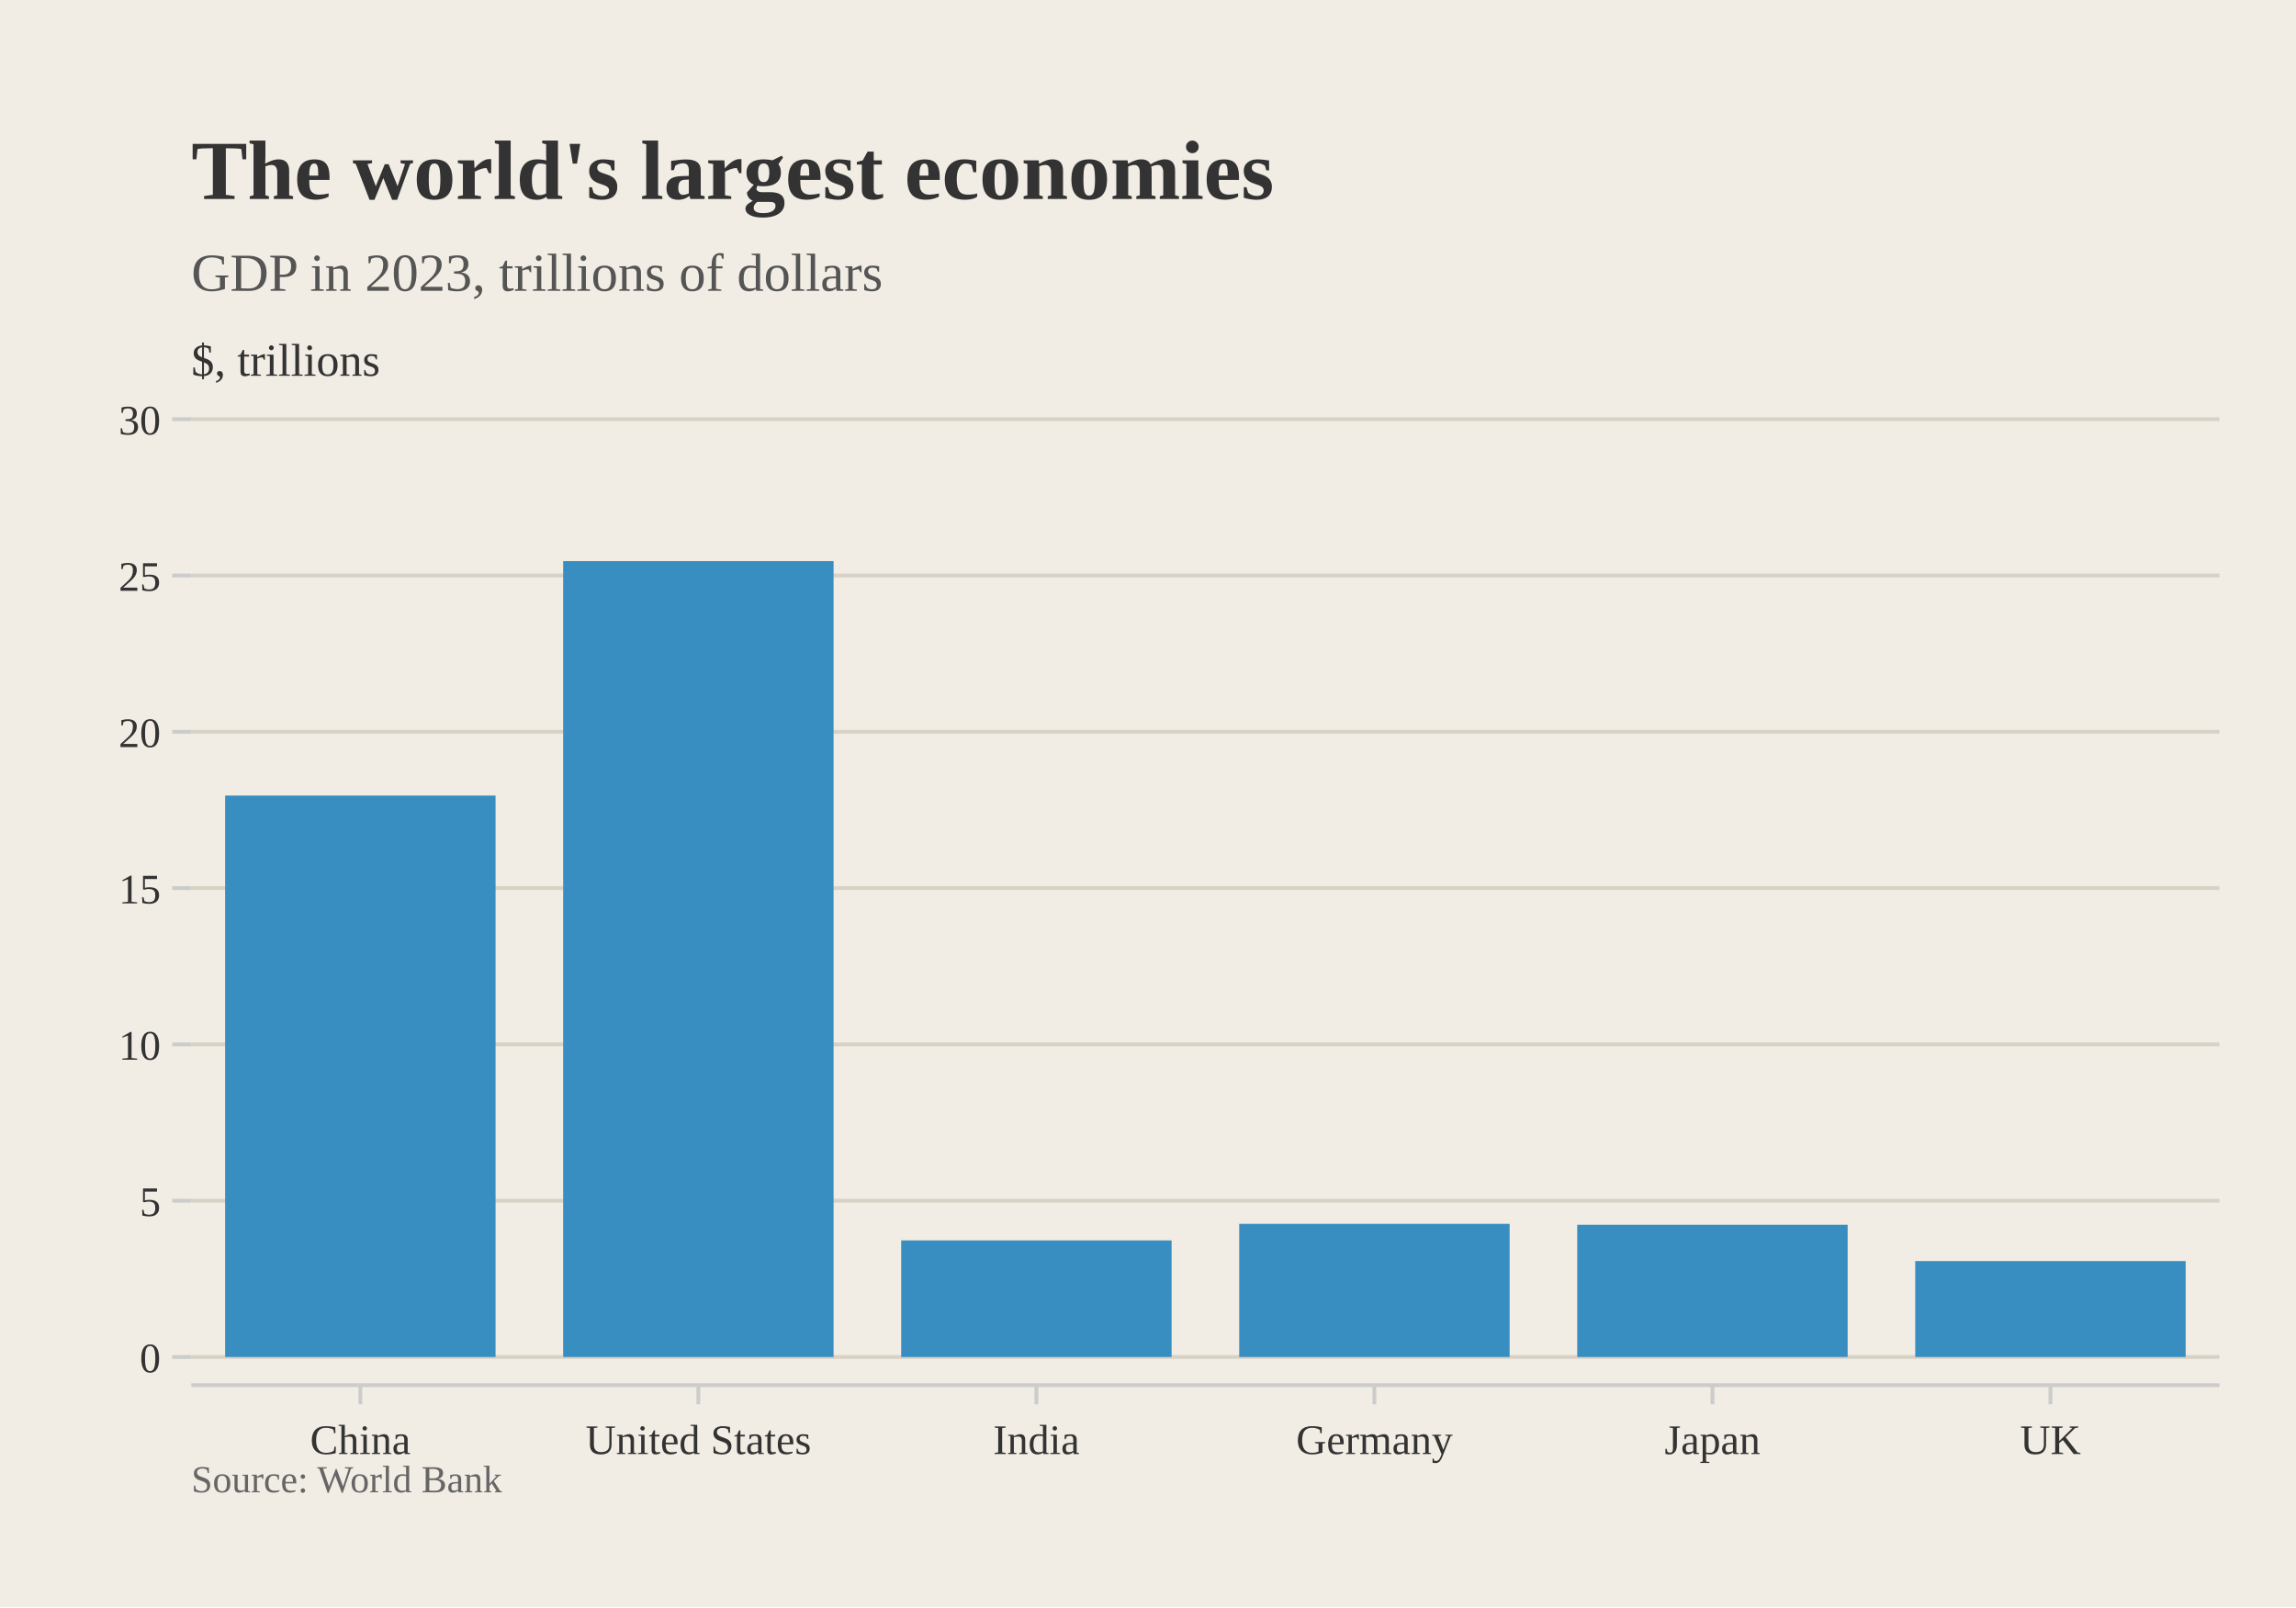
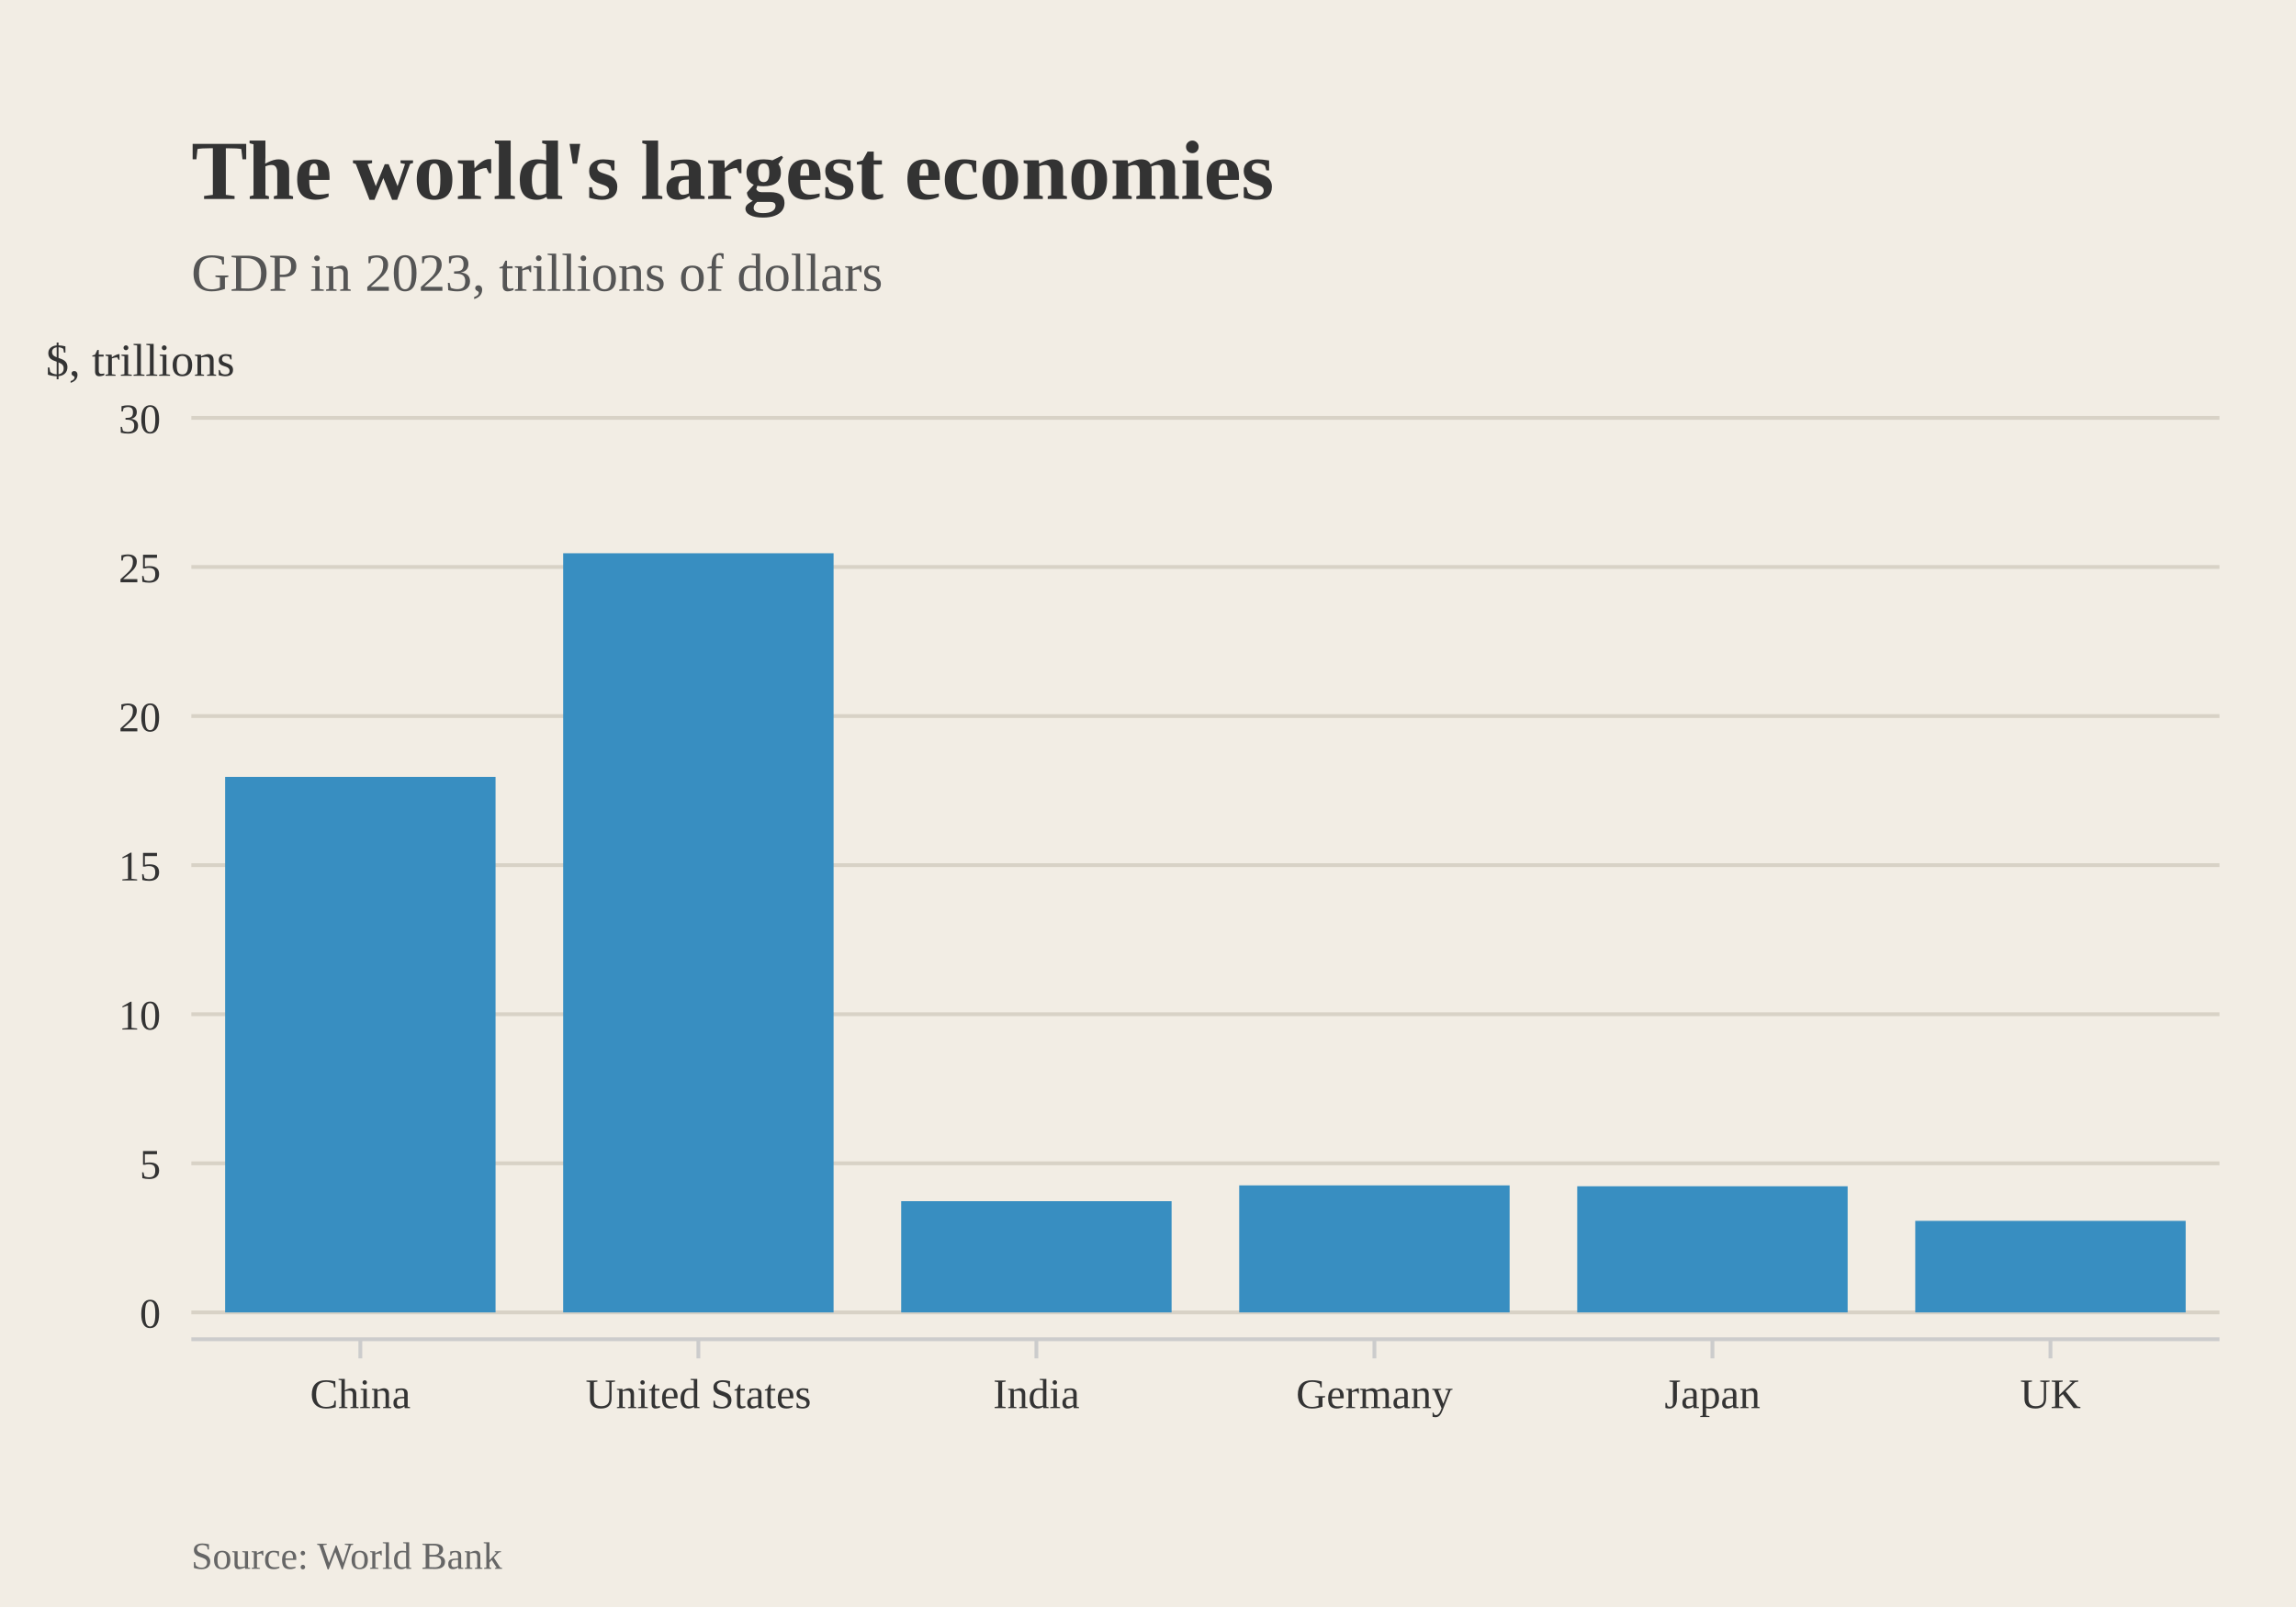
<svg xmlns="http://www.w3.org/2000/svg" width="600" height="420" viewBox="0 0 600.0 420.0">
  <defs>
    <clipPath id="plot-clip">
-       <rect x="50" y="102.2" width="530" height="259.8" />
+       <rect x="50" y="102.2" width="530" height="247.8" />
    </clipPath>
  </defs>
  <rect x="0" y="0" width="600" height="420" fill="#F2EDE4" />
-   <line x1="50" y1="354.647" x2="580" y2="354.647" stroke="#D8D2C6" stroke-width="1" />
-   <line x1="50" y1="313.798" x2="580" y2="313.798" stroke="#D8D2C6" stroke-width="1" />
-   <line x1="50" y1="272.949" x2="580" y2="272.949" stroke="#D8D2C6" stroke-width="1" />
-   <line x1="50" y1="232.1" x2="580" y2="232.1" stroke="#D8D2C6" stroke-width="1" />
-   <line x1="50" y1="191.251" x2="580" y2="191.251" stroke="#D8D2C6" stroke-width="1" />
-   <line x1="50" y1="150.402" x2="580" y2="150.402" stroke="#D8D2C6" stroke-width="1" />
-   <line x1="50" y1="109.553" x2="580" y2="109.553" stroke="#D8D2C6" stroke-width="1" />
-   <line x1="50" y1="362" x2="580" y2="362" stroke="#CCCCCC" stroke-width="1" />
+   <line x1="50" y1="342.987" x2="580" y2="342.987" stroke="#D8D2C6" stroke-width="1" />
+   <line x1="50" y1="304.025" x2="580" y2="304.025" stroke="#D8D2C6" stroke-width="1" />
+   <line x1="50" y1="265.062" x2="580" y2="265.062" stroke="#D8D2C6" stroke-width="1" />
+   <line x1="50" y1="226.1" x2="580" y2="226.1" stroke="#D8D2C6" stroke-width="1" />
+   <line x1="50" y1="187.138" x2="580" y2="187.138" stroke="#D8D2C6" stroke-width="1" />
+   <line x1="50" y1="148.175" x2="580" y2="148.175" stroke="#D8D2C6" stroke-width="1" />
+   <line x1="50" y1="109.213" x2="580" y2="109.213" stroke="#D8D2C6" stroke-width="1" />
+   <line x1="50" y1="350" x2="580" y2="350" stroke="#CCCCCC" stroke-width="1" />
  <g clip-path="url(#plot-clip)">
-     <rect x="58.833" y="207.917" width="70.667" height="146.73" fill="#388EC1" />
-     <rect x="147.167" y="146.644" width="70.667" height="208.003" fill="#388EC1" />
-     <rect x="235.5" y="324.174" width="70.667" height="30.473" fill="#388EC1" />
-     <rect x="323.833" y="319.844" width="70.667" height="34.803" fill="#388EC1" />
-     <rect x="412.167" y="320.089" width="70.667" height="34.558" fill="#388EC1" />
-     <rect x="500.5" y="329.566" width="70.667" height="25.081" fill="#388EC1" />
+     <rect x="58.833" y="203.034" width="70.667" height="139.952" fill="#388EC1" />
+     <rect x="147.167" y="144.591" width="70.667" height="198.396" fill="#388EC1" />
+     <rect x="235.5" y="313.921" width="70.667" height="29.066" fill="#388EC1" />
+     <rect x="323.833" y="309.791" width="70.667" height="33.196" fill="#388EC1" />
+     <rect x="412.167" y="310.025" width="70.667" height="32.962" fill="#388EC1" />
+     <rect x="500.5" y="319.064" width="70.667" height="23.923" fill="#388EC1" />
  </g>
-   <line x1="94.167" y1="362" x2="94.167" y2="367" stroke="#CCCCCC" stroke-width="1" />
-   <text x="94.167" y="380" font-family="Georgia, Times New Roman, serif" font-size="11" fill="#333333" text-anchor="middle">China</text>
-   <line x1="182.5" y1="362" x2="182.5" y2="367" stroke="#CCCCCC" stroke-width="1" />
-   <text x="182.5" y="380" font-family="Georgia, Times New Roman, serif" font-size="11" fill="#333333" text-anchor="middle">United States</text>
-   <line x1="270.833" y1="362" x2="270.833" y2="367" stroke="#CCCCCC" stroke-width="1" />
-   <text x="270.833" y="380" font-family="Georgia, Times New Roman, serif" font-size="11" fill="#333333" text-anchor="middle">India</text>
-   <line x1="359.167" y1="362" x2="359.167" y2="367" stroke="#CCCCCC" stroke-width="1" />
-   <text x="359.167" y="380" font-family="Georgia, Times New Roman, serif" font-size="11" fill="#333333" text-anchor="middle">Germany</text>
-   <line x1="447.5" y1="362" x2="447.5" y2="367" stroke="#CCCCCC" stroke-width="1" />
-   <text x="447.5" y="380" font-family="Georgia, Times New Roman, serif" font-size="11" fill="#333333" text-anchor="middle">Japan</text>
-   <line x1="535.833" y1="362" x2="535.833" y2="367" stroke="#CCCCCC" stroke-width="1" />
-   <text x="535.833" y="380" font-family="Georgia, Times New Roman, serif" font-size="11" fill="#333333" text-anchor="middle">UK</text>
-   <line x1="45" y1="354.647" x2="50" y2="354.647" stroke="#CCCCCC" stroke-width="1" />
-   <text x="42" y="358.647" font-family="Georgia, Times New Roman, serif" font-size="11" fill="#333333" text-anchor="end">0</text>
-   <line x1="45" y1="313.798" x2="50" y2="313.798" stroke="#CCCCCC" stroke-width="1" />
-   <text x="42" y="317.798" font-family="Georgia, Times New Roman, serif" font-size="11" fill="#333333" text-anchor="end">5</text>
-   <line x1="45" y1="272.949" x2="50" y2="272.949" stroke="#CCCCCC" stroke-width="1" />
-   <text x="42" y="276.949" font-family="Georgia, Times New Roman, serif" font-size="11" fill="#333333" text-anchor="end">10</text>
-   <line x1="45" y1="232.1" x2="50" y2="232.1" stroke="#CCCCCC" stroke-width="1" />
-   <text x="42" y="236.1" font-family="Georgia, Times New Roman, serif" font-size="11" fill="#333333" text-anchor="end">15</text>
-   <line x1="45" y1="191.251" x2="50" y2="191.251" stroke="#CCCCCC" stroke-width="1" />
-   <text x="42" y="195.251" font-family="Georgia, Times New Roman, serif" font-size="11" fill="#333333" text-anchor="end">20</text>
-   <line x1="45" y1="150.402" x2="50" y2="150.402" stroke="#CCCCCC" stroke-width="1" />
-   <text x="42" y="154.402" font-family="Georgia, Times New Roman, serif" font-size="11" fill="#333333" text-anchor="end">25</text>
-   <line x1="45" y1="109.553" x2="50" y2="109.553" stroke="#CCCCCC" stroke-width="1" />
-   <text x="42" y="113.553" font-family="Georgia, Times New Roman, serif" font-size="11" fill="#333333" text-anchor="end">30</text>
+   <line x1="94.167" y1="350" x2="94.167" y2="355" stroke="#CCCCCC" stroke-width="1" />
+   <text x="94.167" y="368" font-family="Georgia, Times New Roman, serif" font-size="11" fill="#333333" text-anchor="middle">China</text>
+   <line x1="182.5" y1="350" x2="182.5" y2="355" stroke="#CCCCCC" stroke-width="1" />
+   <text x="182.5" y="368" font-family="Georgia, Times New Roman, serif" font-size="11" fill="#333333" text-anchor="middle">United States</text>
+   <line x1="270.833" y1="350" x2="270.833" y2="355" stroke="#CCCCCC" stroke-width="1" />
+   <text x="270.833" y="368" font-family="Georgia, Times New Roman, serif" font-size="11" fill="#333333" text-anchor="middle">India</text>
+   <line x1="359.167" y1="350" x2="359.167" y2="355" stroke="#CCCCCC" stroke-width="1" />
+   <text x="359.167" y="368" font-family="Georgia, Times New Roman, serif" font-size="11" fill="#333333" text-anchor="middle">Germany</text>
+   <line x1="447.5" y1="350" x2="447.5" y2="355" stroke="#CCCCCC" stroke-width="1" />
+   <text x="447.5" y="368" font-family="Georgia, Times New Roman, serif" font-size="11" fill="#333333" text-anchor="middle">Japan</text>
+   <line x1="535.833" y1="350" x2="535.833" y2="355" stroke="#CCCCCC" stroke-width="1" />
+   <text x="535.833" y="368" font-family="Georgia, Times New Roman, serif" font-size="11" fill="#333333" text-anchor="middle">UK</text>
+   <text x="42" y="346.987" font-family="Georgia, Times New Roman, serif" font-size="11" fill="#333333" text-anchor="end">0</text>
+   <text x="42" y="308.025" font-family="Georgia, Times New Roman, serif" font-size="11" fill="#333333" text-anchor="end">5</text>
+   <text x="42" y="269.062" font-family="Georgia, Times New Roman, serif" font-size="11" fill="#333333" text-anchor="end">10</text>
+   <text x="42" y="230.1" font-family="Georgia, Times New Roman, serif" font-size="11" fill="#333333" text-anchor="end">15</text>
+   <text x="42" y="191.138" font-family="Georgia, Times New Roman, serif" font-size="11" fill="#333333" text-anchor="end">20</text>
+   <text x="42" y="152.175" font-family="Georgia, Times New Roman, serif" font-size="11" fill="#333333" text-anchor="end">25</text>
+   <text x="42" y="113.213" font-family="Georgia, Times New Roman, serif" font-size="11" fill="#333333" text-anchor="end">30</text>
  <text x="50" y="52" font-family="Georgia, Times New Roman, serif" font-size="22" fill="#333333" text-anchor="start" font-weight="bold">The world's largest economies</text>
  <text x="50" y="76" font-family="Georgia, Times New Roman, serif" font-size="14" fill="#555555" text-anchor="start">GDP in 2023, trillions of dollars</text>
-   <text x="50" y="98.2" font-family="Georgia, Times New Roman, serif" font-size="12" fill="#333333" text-anchor="start">$, trillions</text>
-   <text x="50" y="390" font-family="Georgia, Times New Roman, serif" font-size="10" fill="#666666" text-anchor="start">Source: World Bank</text>
+   <text x="12" y="98.2" font-family="Georgia, Times New Roman, serif" font-size="12" fill="#333333" text-anchor="start">$, trillions</text>
+   <text x="50" y="410" font-family="Georgia, Times New Roman, serif" font-size="10" fill="#666666" text-anchor="start">Source: World Bank</text>
</svg>
